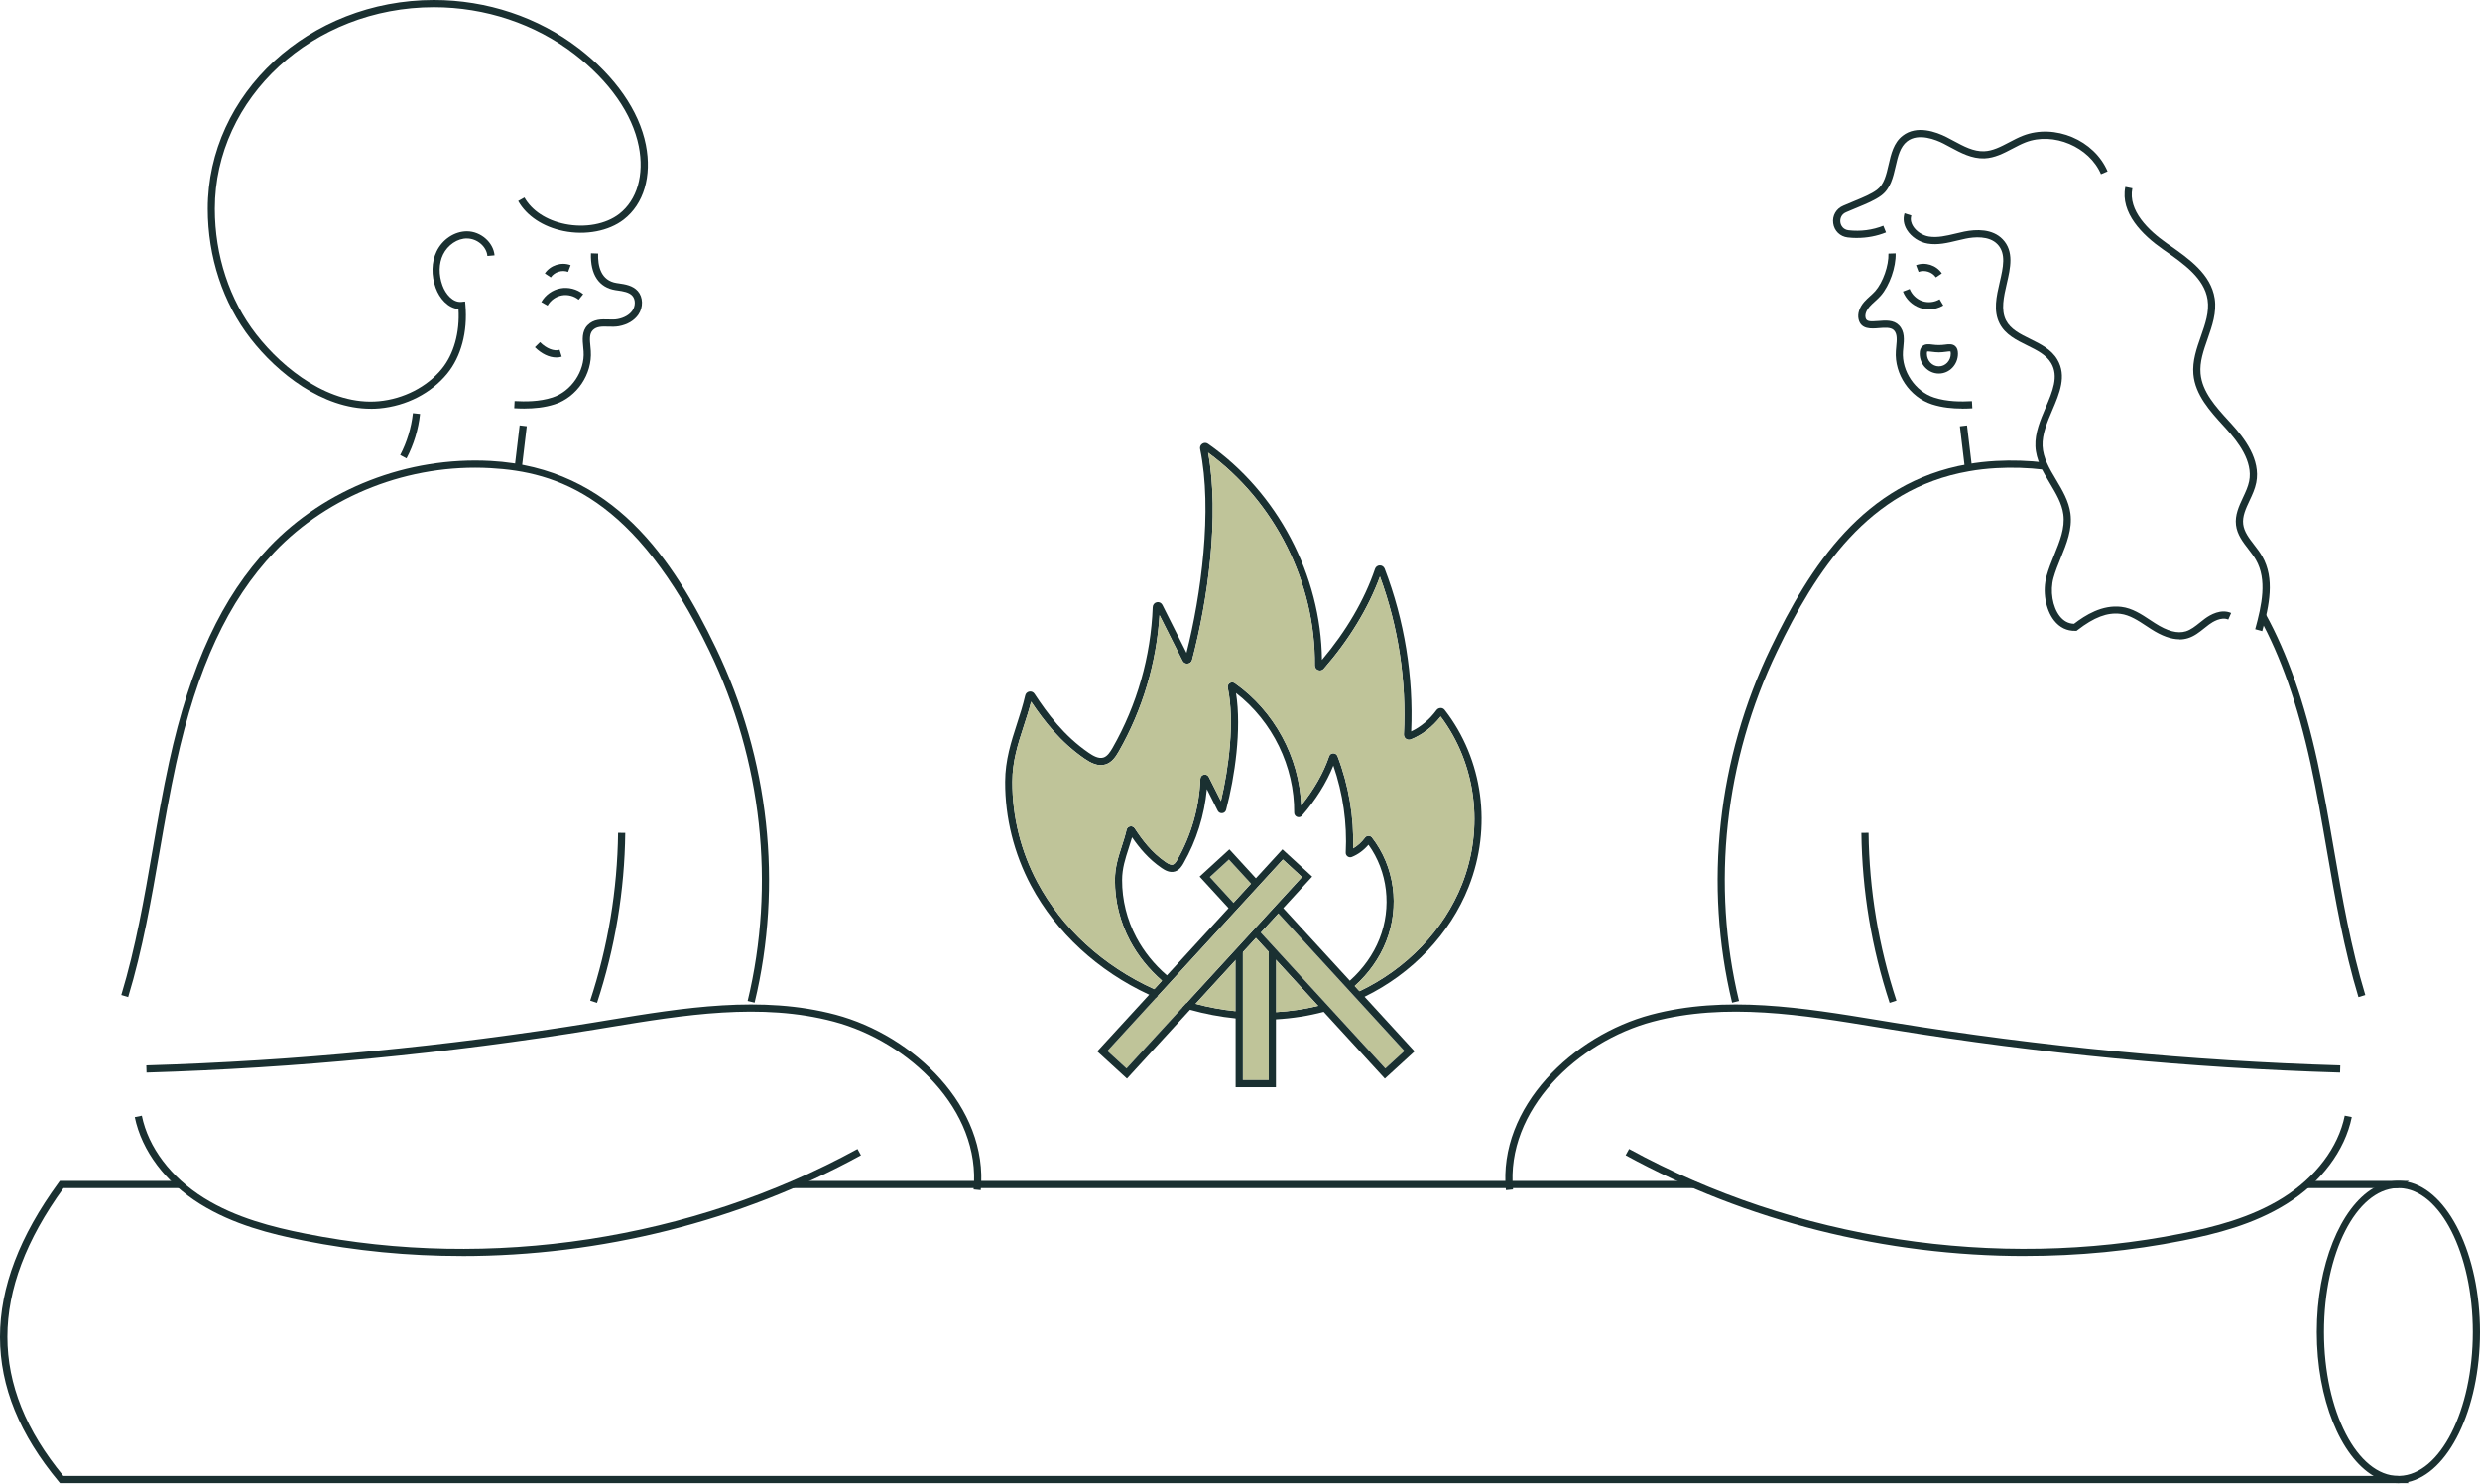
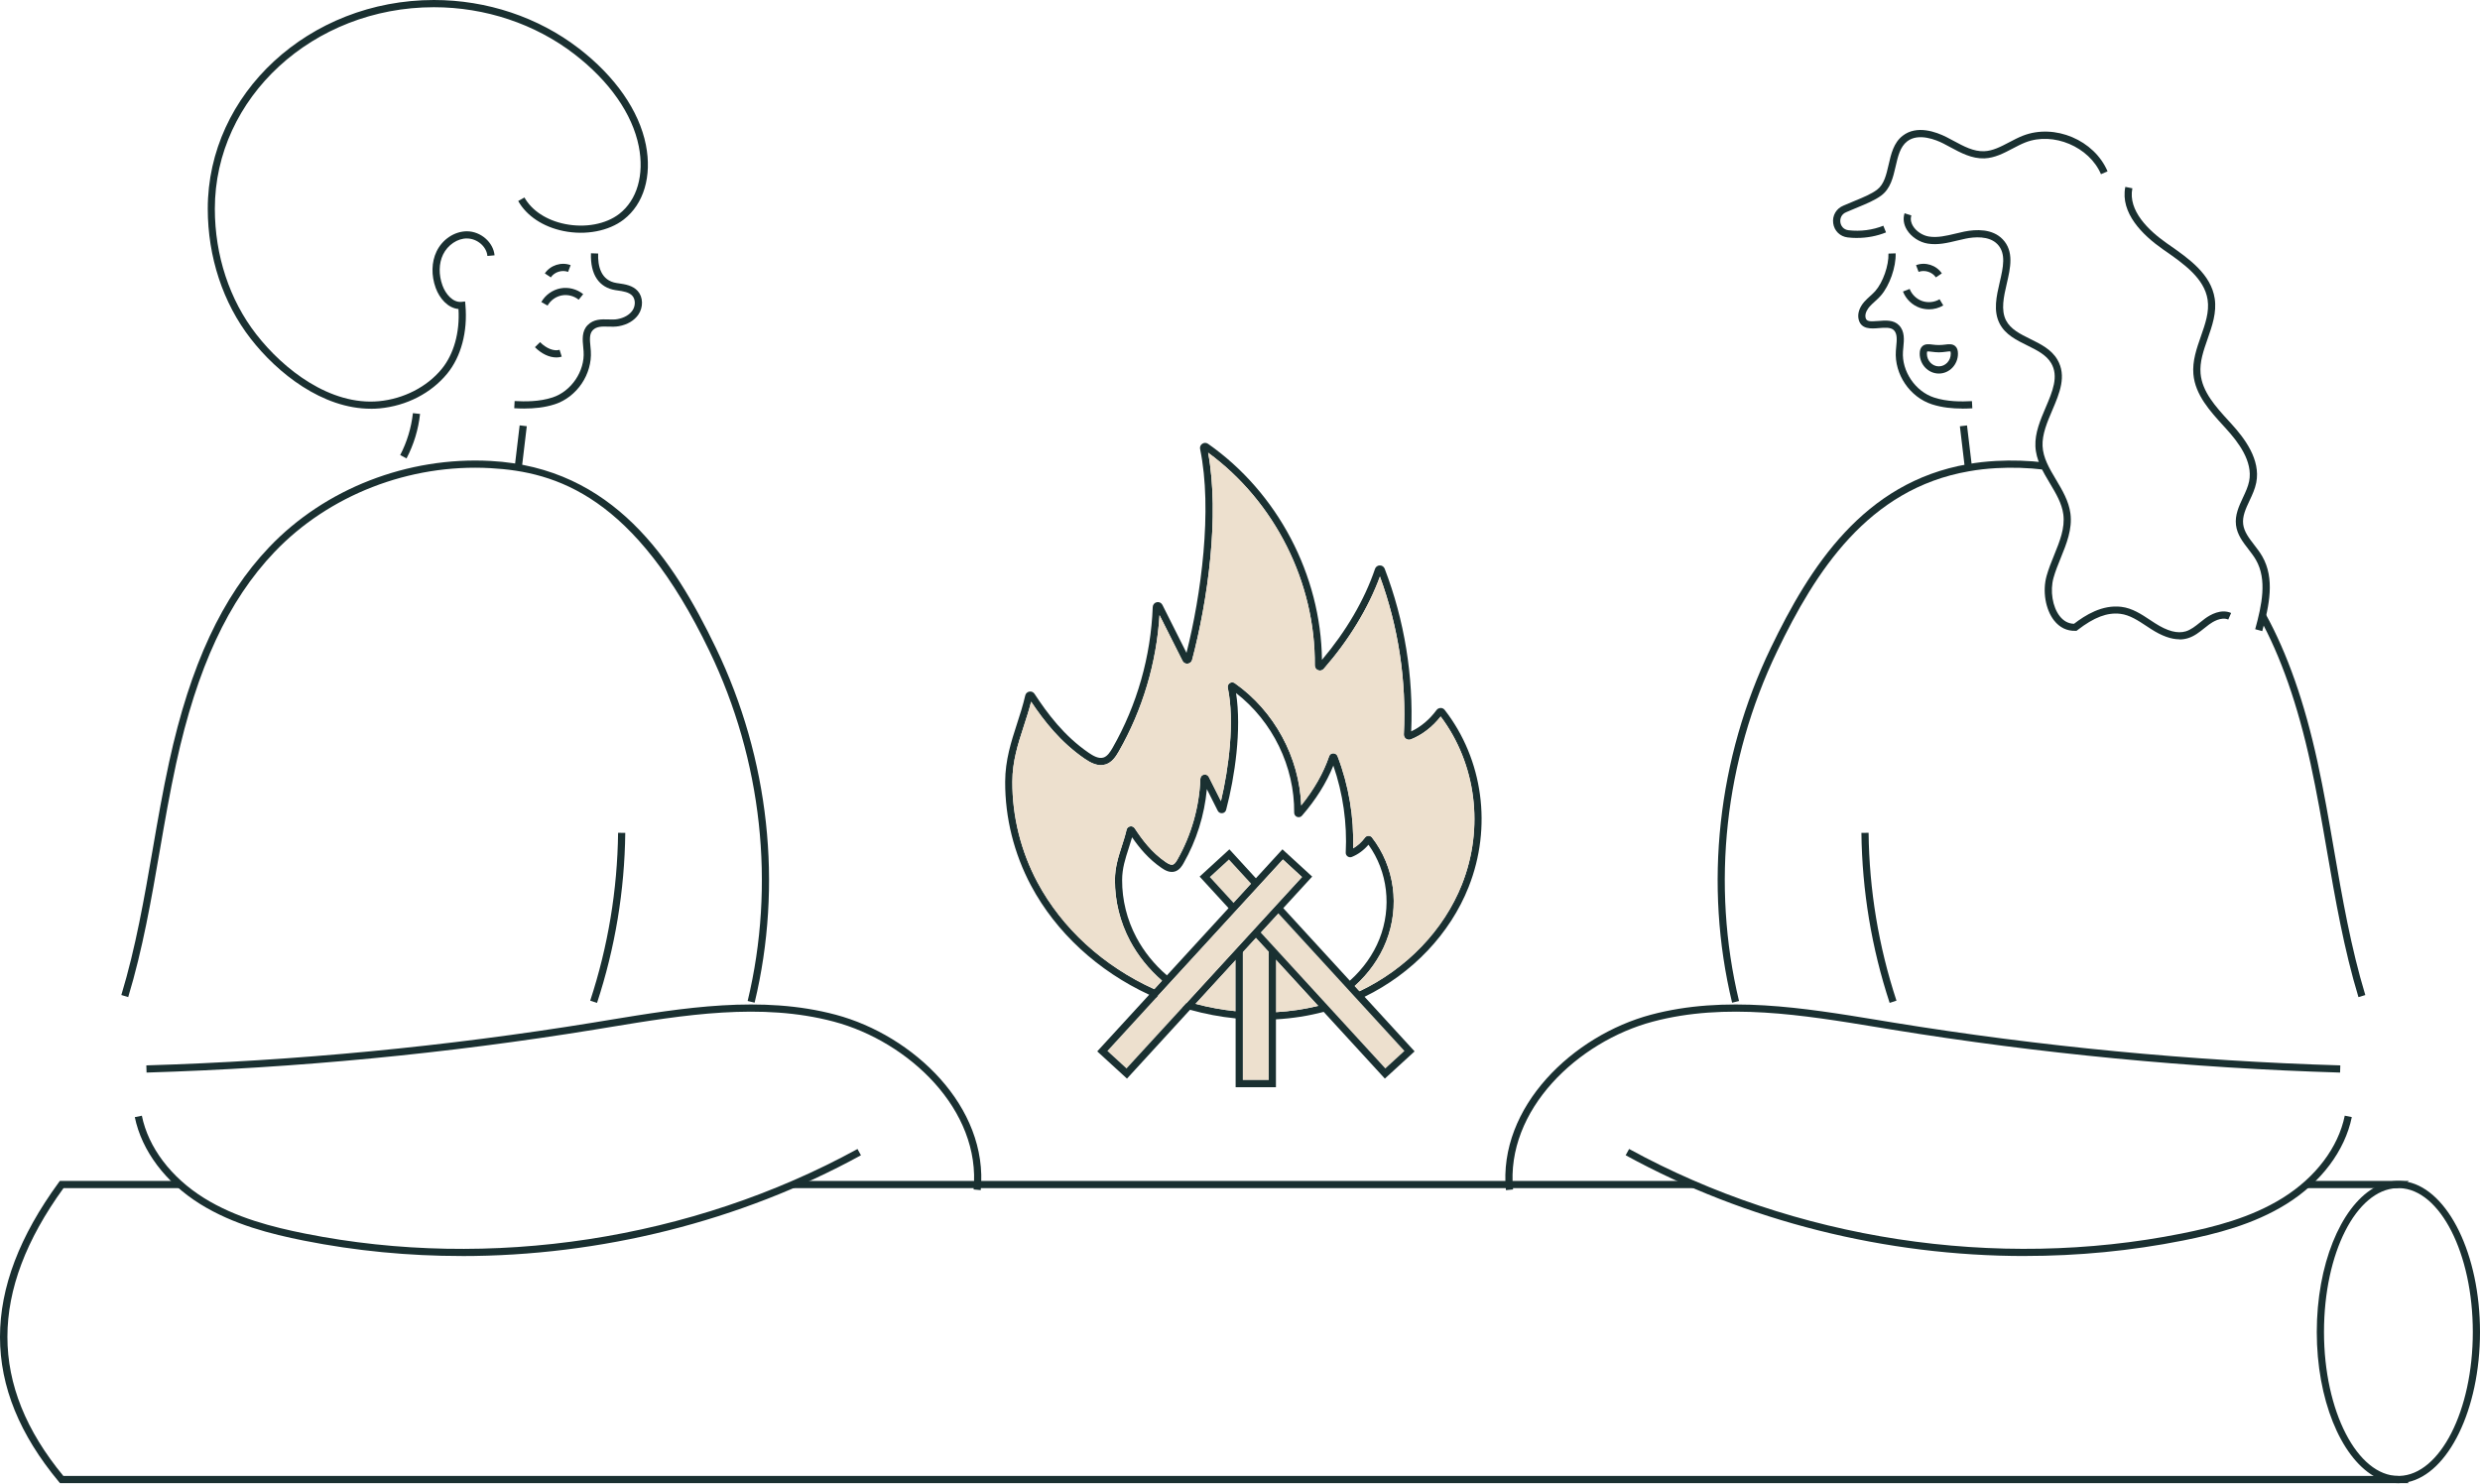
<svg xmlns="http://www.w3.org/2000/svg" id="Layer_2" data-name="Layer 2" viewBox="0 0 690.41 412.9">
  <defs>
    <style>
      .cls-1 {
        fill: #1a3031;
      }

      .cls-2 {
-         fill: #bfc499;
+         fill: #ede0ce;
      }
    </style>
  </defs>
  <g id="Layer_1-2" data-name="Layer 1">
    <g>
      <path class="cls-1" d="M667.68,330.34v.42h0c.11,0,.22,0,.33,0l-.34-.43ZM670.25,329.03c-.65-.14-1.31-.22-1.97-.26-.2,0-.39,0-.59,0s-.39,0-.59,0c-2.2.11-4.34.8-6.35,2-9.15,5.44-15.78,21.34-15.78,40.06s6.64,34.64,15.8,40.07c2.19,1.3,4.51,2,6.92,2,.87,0,1.73-.09,2.58-.27,11.31-2.38,20.14-20.22,20.14-41.8s-8.84-39.44-20.16-41.8ZM668.02,410.89c-.11.01-.22.01-.33.01h0c-11.43-.01-20.71-17.99-20.71-40.07s9-39.51,20.19-40.06c.17,0,.34,0,.52,0h0c.11,0,.22,0,.33,0,11.27.34,20.39,18.18,20.39,40.06s-9.12,39.72-20.39,40.06Z" />
      <path class="cls-1" d="M154.85,99.51c-1.94,0-4.1-1.01-5.93-2.85l1.42-1.41c1.77,1.78,3.91,2.61,5.44,2.13l.6,1.91c-.48.15-1,.23-1.52.23Z" />
      <path class="cls-1" d="M152.44,85.07l-1.74-.98c1.11-1.97,3.1-3.39,5.32-3.81,2.22-.42,4.59.19,6.34,1.61l-1.26,1.55c-1.3-1.06-3.06-1.51-4.71-1.2-1.65.31-3.12,1.37-3.95,2.83Z" />
      <path class="cls-1" d="M153.34,77.22l-1.66-1.11c1.53-2.28,4.62-3.27,7.18-2.29l-.71,1.87c-1.69-.64-3.8.03-4.81,1.53Z" />
      <path class="cls-1" d="M146.03,113.74c-1.02,0-1.98-.04-2.87-.09l.11-2c2.96.16,6.84.2,10.54-1,5.23-1.7,9.04-7.33,8.66-12.82-.03-.37-.06-.74-.1-1.12-.21-2.1-.44-4.48,1.2-6.17,1.69-1.74,3.89-1.67,5.83-1.61.9.03,1.75.06,2.52-.09,1.82-.33,3.33-1.2,4.15-2.4.88-1.28.87-3.07-.02-4.08-.91-1.03-2.57-1.28-4.17-1.51l-.5-.07c-4.63-.71-7.07-4.35-6.86-10.27l2,.07c-.12,3.37.69,7.54,5.17,8.22l.49.07c1.86.27,3.98.59,5.38,2.17,1.49,1.68,1.56,4.49.17,6.53-1.13,1.66-3.06,2.81-5.44,3.24-.97.18-1.97.15-2.94.12-1.75-.05-3.26-.1-4.33,1-1,1.03-.82,2.75-.64,4.58.04.4.08.79.1,1.18.44,6.47-3.87,12.86-10.04,14.86-2.88.93-5.81,1.18-8.4,1.18Z" />
      <rect class="cls-1" x="138.76" y="123.65" width="12.33" height="2" transform="translate(4.02 253.83) rotate(-83.21)" />
      <path class="cls-1" d="M113.18,127.62l-1.77-.93c1.88-3.6,3.1-7.63,3.54-11.67l1.99.22c-.47,4.34-1.74,8.5-3.76,12.37Z" />
      <path class="cls-1" d="M210.08,279.14l-1.94-.47c7.79-32.39,4.01-66.99-10.64-97.42-20.72-43.05-42.46-49.9-60.98-50.92-22.53-1.25-45,7.5-60.13,23.38-12.85,13.49-21.54,32.2-27.36,58.88-1.75,8.03-3.18,16.29-4.56,24.28-2.33,13.47-4.74,27.4-8.78,40.72l-1.91-.58c4-13.21,6.4-27.07,8.72-40.48,1.38-8.01,2.82-16.29,4.58-24.36,5.9-27.05,14.75-46.07,27.86-59.84,15.52-16.3,38.59-25.27,61.69-24,34.05,1.88,50.79,27.37,62.67,52.05,14.85,30.84,18.68,65.92,10.78,98.76Z" />
      <path class="cls-1" d="M273.03,331.33l-1.99-.19c2.12-22.2-18.12-41.19-38.91-46.72-20.25-5.39-41.75-1.86-62.55,1.56l-4.01.66c-41.13,6.69-83.11,10.71-124.77,11.96l-.06-2c41.57-1.24,83.46-5.25,124.51-11.93l4-.66c21.01-3.45,42.73-7.02,63.39-1.52,21.59,5.75,42.6,25.59,40.39,48.84Z" />
      <path class="cls-1" d="M128.56,349.67c-14.82,0-29.6-1.42-44.04-4.3-9.06-1.81-19.57-4.43-28.78-10.16-9.66-6.01-16.29-14.83-18.21-24.2l1.96-.4c1.8,8.84,8.11,17.18,17.3,22.91,8.93,5.56,19.22,8.12,28.11,9.9,51.6,10.31,107.66,1.73,153.82-23.54l.96,1.75c-33.64,18.42-72.51,28.05-111.13,28.05Z" />
      <rect class="cls-1" x="220.74" y="328.77" width="250.79" height="2" />
      <polygon class="cls-1" points="668.02 330.78 667.69 330.35 667.69 330.77 642.16 330.77 642.16 328.77 670.59 328.77 668.02 330.78" />
      <path class="cls-1" d="M670.63,412.9H16.7l-.3-.36c-21.85-26.23-21.87-53.49-.04-83.36l.3-.41h33.45v2H17.68c-20.81,28.72-20.82,54.94-.04,80.13h650.05v.42l.34-.43,2.6,2.01Z" />
      <path class="cls-1" d="M166.21,279.2l-1.9-.62c4.96-15.11,7.57-30.83,7.76-46.73l2,.02c-.19,16.11-2.83,32.03-7.86,47.33Z" />
      <path class="cls-1" d="M537,86.11c-.85,0-1.7-.14-2.51-.41-2.14-.73-3.9-2.43-4.72-4.54l1.86-.72c.61,1.56,1.92,2.82,3.5,3.37,1.59.54,3.39.36,4.83-.5l1.03,1.72c-1.21.72-2.6,1.09-4,1.09Z" />
      <path class="cls-1" d="M538.93,77.22c-1.01-1.5-3.12-2.18-4.81-1.53l-.71-1.87c2.57-.98,5.66,0,7.18,2.29l-1.66,1.11Z" />
      <path class="cls-1" d="M546.23,113.74c-2.59,0-5.52-.25-8.4-1.18-6.17-2-10.48-8.39-10.04-14.86.03-.38.07-.78.1-1.18.18-1.83.35-3.56-.64-4.58-.85-.87-2.54-.73-4.17-.6-2.11.18-4.99.42-5.66-2.45-.36-1.54.21-3.3,1.55-4.84.52-.59,1.09-1.11,1.64-1.61.53-.48,1.03-.93,1.46-1.42,2.13-2.43,3.77-7.11,3.66-10.42l2-.07c.13,3.82-1.69,9-4.16,11.81-.51.58-1.08,1.09-1.62,1.59-.53.48-1.04.94-1.48,1.44-.43.5-1.41,1.79-1.11,3.08.24,1.02,1.05,1.12,3.54.91,2-.17,4.26-.36,5.77,1.2,1.64,1.69,1.41,4.07,1.2,6.17-.04.38-.07.75-.1,1.12-.38,5.49,3.43,11.12,8.66,12.82,3.7,1.2,7.57,1.16,10.54,1l.11,2c-.89.05-1.85.09-2.87.09Z" />
      <rect class="cls-1" x="546.34" y="118.48" width="2" height="12.33" transform="translate(-10.9 65.62) rotate(-6.79)" />
      <path class="cls-1" d="M482.2,279.14c-7.9-32.85-4.08-67.92,10.77-98.76,10.82-22.48,25.79-46.13,54.86-51.16,2.45-.44,5.09-.74,7.81-.89,4.5-.25,9.09-.1,13.64.43l-.24,1.99c-4.44-.53-8.91-.67-13.3-.42-2.65.15-5.2.44-7.58.87-28.18,4.88-42.81,28.04-53.4,50.06-14.65,30.43-18.42,65.02-10.63,97.42l-1.94.47Z" />
      <path class="cls-1" d="M656.57,277.59c-4.04-13.34-6.45-27.28-8.78-40.77-1.38-7.97-2.8-16.21-4.55-24.23-3.59-16.46-8.26-29.79-14.29-40.76l1.75-.96c6.12,11.14,10.86,24.65,14.49,41.3,1.75,8.06,3.18,16.32,4.56,24.32,2.32,13.43,4.72,27.31,8.73,40.53l-1.91.58Z" />
      <path class="cls-1" d="M419.23,331.33c-2.22-23.25,18.79-43.09,40.39-48.84,20.66-5.5,42.38-1.93,63.39,1.52l4,.66c41.05,6.68,82.94,10.69,124.51,11.93l-.06,2c-41.66-1.24-83.64-5.27-124.77-11.96l-4.01-.66c-20.8-3.42-42.3-6.95-62.55-1.56-20.79,5.53-41.03,24.52-38.91,46.72l-1.99.19Z" />
      <path class="cls-1" d="M563.7,349.67c-38.62,0-77.48-9.63-111.13-28.05l.96-1.75c46.16,25.27,102.22,33.85,153.82,23.54,8.89-1.78,19.18-4.34,28.11-9.9,9.19-5.72,15.5-14.07,17.3-22.91l1.96.4c-1.91,9.37-8.55,18.19-18.21,24.2-9.2,5.73-19.71,8.35-28.78,10.16-14.44,2.88-29.22,4.3-44.04,4.3Z" />
      <path class="cls-1" d="M526.06,279.2c-5.03-15.3-7.67-31.23-7.86-47.33l2-.02c.18,15.9,2.79,31.62,7.76,46.73l-1.9.62Z" />
      <g>
        <path class="cls-1" d="M369.1,281.55c-.2.05-.4.11-.6.15-4.28,1.13-8.75,1.83-13.29,2.08-.32.03-.64.05-.96.06l-.09-2c.35-.01.7-.03,1.05-.06,4.01-.23,7.95-.82,11.76-1.75.27-.06.54-.13.8-.2.11-.03.22-.05.32-.09.16-.03.32-.08.48-.12l.53,1.93Z" />
        <path class="cls-1" d="M402.18,197.63c-.28-.34-.7-.57-1.15-.52-.44,0-.85.22-1.12.58-1.96,2.65-4.38,4.68-7.05,5.93.67-15.32-1.88-30.96-7.38-45.3-.23-.57-.77-.93-1.38-.91-.6.01-1.12.4-1.31.97-2.91,8.59-8,17.31-14.77,25.33-.28-23.64-12.33-46.58-31.69-60.14-.48-.35-1.11-.37-1.61-.04-.5.32-.75.91-.62,1.49,3.52,16.95.24,40.78-3.79,56.73l-6.7-13.34c-.3-.59-.93-.9-1.57-.76-.65.14-1.1.68-1.13,1.35-.51,13.72-4.37,27.28-11.17,39.19-.65,1.13-1.44,2.37-2.55,2.71-1.32.42-2.88-.48-4.1-1.32-6.91-4.74-11.51-10.96-15.09-16.42-.32-.49-.89-.73-1.45-.62-.57.1-1.01.53-1.13,1.08-.63,2.75-1.48,5.38-2.31,7.92-1.6,4.95-3.26,10.06-3.28,16.1-.04,10.02,2.46,20.01,7.2,28.91,6.95,13.01,18.59,23.76,32.89,30.38.42.19.84.38,1.26.57l.66.29.48-.53,34.83-37.98,5.32,4.88-32.23,35.16-1.09,1.19,1.55.45c.2.06.39.11.59.16h.01c4.15,1.16,8.4,1.97,12.69,2.4.3.03.61.06.91.09l.17-1.99c-.36-.03-.72-.07-1.08-.11-3.76-.38-7.51-1.07-11.17-2.04l11.17-12.18,2-2.19,3.65-3.98,1.36-1.48,4.9-5.34,1.35-1.48,8.05-8.78-8.28-7.59-7.39,8.06-1.35,1.48-4.9,5.35-1.36,1.48-17.16,18.72-1.36,1.48-2.16,2.36c-14.18-6.42-25.71-16.97-32.54-29.77-4.59-8.61-7-18.28-6.97-27.96.01-5.73,1.55-10.47,3.18-15.49.71-2.19,1.45-4.44,2.05-6.81,3.58,5.35,8.16,11.26,14.9,15.88,1.59,1.09,3.69,2.26,5.83,1.58,1.79-.56,2.84-2.16,3.68-3.63,6.61-11.56,10.5-24.64,11.33-37.93l6.41,12.74c.27.54.83.84,1.43.77.6-.06,1.08-.47,1.23-1.05,4.34-16.46,7.71-40.02,4.46-57.68,18.58,13.6,29.92,36.15,29.7,59.22,0,.6.36,1.13.93,1.34.56.21,1.18.05,1.57-.4,7.04-8.07,12.42-16.92,15.63-25.68,5.13,13.95,7.43,29.1,6.66,43.94-.02.5.21.96.62,1.24.4.27.9.33,1.34.15,3.12-1.25,5.98-3.44,8.29-6.37,9.89,13.16,12.16,31,5.92,46.75-5.04,12.7-15.41,23.51-28.52,29.74-.22.1-.44.21-.66.31l.83,1.82c.42-.19.83-.39,1.24-.59,13.31-6.49,23.82-17.56,28.96-30.54,6.61-16.64,4.06-35.54-6.66-49.33Z" />
        <polygon class="cls-2" points="362.47 244.16 330.24 279.32 329.15 280.51 313.61 297.45 308.29 292.58 321.84 277.79 322.32 277.26 357.15 239.28 362.47 244.16" />
        <polygon class="cls-1" points="331.71 280.67 331.3 281.12 331.29 281.12 313.74 300.28 305.46 292.7 319.92 276.93 320.85 275.91 322.32 277.26 321.84 277.79 308.29 292.58 313.61 297.45 329.15 280.51 330.24 279.32 331.71 280.67" />
        <polygon class="cls-2" points="348.28 245.99 343.38 251.34 336.8 244.16 342.12 239.28 348.28 245.99" />
        <polygon class="cls-1" points="350.37 245.32 348.9 246.67 348.28 245.99 342.12 239.28 336.8 244.16 343.38 251.34 344.11 252.14 342.64 253.49 342.02 252.82 333.97 244.04 342.25 236.45 349.63 244.51 350.37 245.32" />
        <polygon class="cls-2" points="390.98 292.58 385.66 297.45 351 259.64 355.9 254.3 390.98 292.58" />
        <polygon class="cls-1" points="393.81 292.7 385.53 300.28 368.5 281.7 366.97 280.03 355.21 267.2 353.95 265.83 353.95 265.82 353.51 265.34 353.21 265.01 349.64 261.12 348.9 260.31 350.37 258.96 351 259.64 385.66 297.45 390.98 292.58 355.9 254.3 355.16 253.49 356.63 252.14 357.25 252.82 375.78 273.03 377.13 274.5 378.47 275.96 379.88 277.5 393.81 292.7" />
        <polygon class="cls-2" points="353.21 265.01 353.21 300.68 345.99 300.68 345.99 265.1 349.64 261.12 353.21 265.01" />
        <path class="cls-2" d="M343.99,267.29v14.22c-3.76-.38-7.51-1.07-11.17-2.04l11.17-12.18Z" />
        <path class="cls-2" d="M366.97,280.03c-3.81.93-7.75,1.52-11.76,1.75v-14.58l11.76,12.83Z" />
        <polygon class="cls-1" points="355.21 264.63 355.21 302.68 343.99 302.68 343.99 264.72 345.99 264.72 345.99 300.68 353.21 300.68 353.21 264.63 355.21 264.63" />
        <path class="cls-1" d="M381.92,233.11c-.26-.28-.62-.44-1.01-.41-.37.02-.72.22-.93.51-.94,1.26-2.06,2.27-3.29,2.97.28-8.69-1.21-17.54-4.34-25.68-.2-.49-.69-.78-1.21-.78-.53.02-.98.36-1.13.85-1.56,4.59-4.22,9.27-7.76,13.65-.53-13.41-7.49-26.3-18.51-34.03-.42-.29-.96-.29-1.39-.02-.42.28-.64.78-.54,1.31,1.94,9.35.27,22.39-1.91,31.54l-3.38-6.72c-.26-.5-.83-.77-1.38-.64-.55.12-.95.6-.97,1.17-.3,7.88-2.52,15.66-6.41,22.5-.34.58-.74,1.22-1.23,1.37-.47.15-1.11-.08-2.02-.71-3.93-2.69-6.56-6.26-8.62-9.4-.28-.41-.77-.62-1.27-.53-.49.09-.88.46-.99.95-.36,1.57-.85,3.08-1.32,4.54-.94,2.9-1.91,5.89-1.92,9.45-.03,5.85,1.43,11.71,4.21,16.94,2.21,4.13,5.2,7.86,8.9,11.08.27.23.54.46.81.68l1.27-1.54c-.24-.2-.48-.4-.72-.62-3.54-3.05-6.39-6.6-8.49-10.54-2.63-4.94-4-10.47-3.98-15.99,0-3.25.89-5.96,1.82-8.84.32-1,.65-2.02.95-3.07,2.02,2.93,4.59,6.06,8.22,8.54.91.63,2.29,1.43,3.74.97,1.28-.4,1.99-1.62,2.37-2.29,3.6-6.31,5.82-13.39,6.49-20.63l3.03,6.02c.23.47.72.73,1.24.68.53-.05.95-.41,1.09-.92,2.44-9.26,4.35-22.4,2.76-32.53,10.15,7.86,16.31,20.44,16.19,33.32,0,.52.33,1,.82,1.17.5.18,1.04.04,1.36-.36,3.83-4.39,6.81-9.16,8.72-13.93,2.68,7.73,3.87,16.05,3.45,24.19-.03.43.17.84.52,1.09s.8.31,1.19.14c1.71-.68,3.29-1.84,4.62-3.39,5.36,7.45,6.55,17.41,3.06,26.22-1.72,4.35-4.57,8.35-8.25,11.64-.24.21-.48.42-.73.63l1.29,1.53c.27-.23.53-.46.79-.69,3.91-3.49,6.92-7.75,8.75-12.37,3.88-9.78,2.38-20.87-3.96-29.02Z" />
        <path class="cls-2" d="M406.99,246.22c-5.04,12.7-15.41,23.51-28.52,29.74l-1.34-1.46c3.91-3.49,6.92-7.75,8.75-12.37,3.88-9.78,2.38-20.87-3.96-29.02-.26-.28-.62-.44-1.01-.41-.37.02-.72.22-.93.51-.94,1.26-2.06,2.27-3.29,2.97.28-8.69-1.21-17.54-4.34-25.68-.2-.49-.69-.78-1.21-.78-.53.02-.98.36-1.13.85-1.56,4.59-4.22,9.27-7.76,13.65-.53-13.41-7.49-26.3-18.51-34.03-.42-.29-.96-.29-1.39-.02-.42.28-.64.78-.54,1.31,1.94,9.35.27,22.39-1.91,31.54l-3.38-6.72c-.26-.5-.83-.77-1.38-.64-.55.12-.95.6-.97,1.17-.3,7.88-2.52,15.66-6.41,22.5-.34.58-.74,1.22-1.23,1.37-.47.15-1.11-.08-2.02-.71-3.93-2.69-6.56-6.26-8.62-9.4-.28-.41-.77-.62-1.27-.53-.49.09-.88.46-.99.95-.36,1.57-.85,3.08-1.32,4.54-.94,2.9-1.91,5.89-1.92,9.45-.03,5.85,1.43,11.71,4.21,16.94,2.21,4.13,5.2,7.86,8.9,11.08l-2.16,2.36c-14.18-6.42-25.71-16.97-32.54-29.77-4.59-8.61-7-18.28-6.97-27.96.01-5.73,1.55-10.47,3.18-15.49.71-2.19,1.45-4.44,2.05-6.81,3.58,5.35,8.16,11.26,14.9,15.88,1.59,1.09,3.69,2.26,5.83,1.58,1.79-.56,2.84-2.16,3.68-3.63,6.61-11.56,10.5-24.64,11.33-37.93l6.41,12.74c.27.54.83.84,1.43.77.6-.06,1.08-.47,1.23-1.05,4.34-16.46,7.71-40.02,4.46-57.68,18.58,13.6,29.92,36.15,29.7,59.22,0,.6.36,1.13.93,1.34.56.21,1.18.05,1.57-.4,7.04-8.07,12.42-16.92,15.63-25.68,5.13,13.95,7.43,29.1,6.66,43.94-.02.5.21.96.62,1.24.4.27.9.33,1.34.15,3.12-1.25,5.98-3.44,8.29-6.37,9.89,13.16,12.16,31,5.92,46.75Z" />
        <path class="cls-1" d="M367.77,280.47l.72-.31-.4-.42h-.01l-.28-.29-.03-.98v.95l-.68-.68.68.73v1Z" />
        <polygon class="cls-1" points="354.95 266.73 353.47 265.39 354.1 264.7 354.76 265.29 355.68 265.91 355.58 266.04 354.95 266.73" />
      </g>
      <path class="cls-1" d="M544.32,96.36c-.78-.69-1.83-.55-2.94-.41-1.05.14-2.2.14-3.24,0-1.12-.14-2.17-.28-2.95.41-.51.45-.76,1.14-.76,2.1,0,3.05,2.39,5.53,5.33,5.53s5.32-2.48,5.32-5.53c0-.96-.25-1.65-.76-2.1ZM539.76,101.99c-1.84,0-3.33-1.58-3.33-3.53,0-.41.07-.56.07-.59.18-.08.9.01,1.38.07.56.07,1.19.15,1.88.15s1.32-.08,1.87-.15c.48-.07,1.21-.16,1.36-.09,0,0,.09.13.09.61,0,1.95-1.49,3.53-3.32,3.53Z" />
      <path class="cls-1" d="M606.75,177.98c-2.33,0-4.95-.94-7.91-2.85-.43-.28-.86-.56-1.3-.85-2.28-1.51-4.64-3.07-7.22-3.39-3.66-.45-7.35.95-11.97,4.53l-.26.2h-.33c-2.34.07-4.39-.92-5.93-2.89-2.4-3.07-3.26-8.18-2.07-12.42.55-1.96,1.33-3.9,2.09-5.76,1.57-3.87,3.06-7.53,2.56-11.35-.4-3.05-2.02-5.76-3.73-8.63-1.91-3.19-3.88-6.5-4.04-10.34-.16-3.71,1.38-7.31,2.86-10.79,1.9-4.45,3.69-8.66,1.53-12.33-1.37-2.33-3.95-3.6-6.68-4.95-2.99-1.47-6.09-3-7.67-6.07-1.82-3.54-.88-7.61.03-11.55.95-4.09,1.84-7.96-.63-10.54-2.34-2.45-6.54-2.04-8.83-1.57-.79.16-1.58.35-2.37.54-2.65.64-5.4,1.31-8.2.85-2.33-.37-4.61-1.87-5.81-3.83-.91-1.47-1.14-3.11-.66-4.61l1.9.61c-.39,1.2.04,2.27.46,2.96.9,1.46,2.67,2.62,4.42,2.9,2.41.38,4.84-.2,7.42-.82.81-.2,1.63-.39,2.44-.56,3.3-.66,7.82-.83,10.68,2.15,3.21,3.36,2.16,7.95,1.13,12.38-.83,3.59-1.68,7.3-.2,10.19,1.28,2.48,3.95,3.8,6.77,5.19,2.88,1.42,5.85,2.88,7.52,5.73,2.67,4.54.59,9.41-1.42,14.12-1.4,3.28-2.84,6.67-2.7,9.92.14,3.33,1.9,6.28,3.76,9.4,1.74,2.92,3.54,5.94,4,9.4.57,4.35-1.09,8.43-2.69,12.37-.74,1.82-1.5,3.69-2.02,5.55-1.01,3.61-.28,8.09,1.72,10.65,1.08,1.38,2.42,2.1,3.99,2.14,3.15-2.41,7.84-5.37,13.17-4.72,3.06.37,5.61,2.07,8.08,3.71.42.28.85.56,1.27.83,3.48,2.24,6.29,2.98,8.6,2.28,1.42-.44,2.64-1.41,3.92-2.44.47-.37.93-.75,1.41-1.1,1.52-1.11,4.48-2.8,7.29-1.57l-.8,1.83c-1.96-.85-4.36.66-5.3,1.35-.45.33-.9.69-1.34,1.04-1.38,1.11-2.8,2.25-4.59,2.8-.75.23-1.53.35-2.35.35Z" />
      <path class="cls-1" d="M629.76,175.7l-1.93-.53c1.84-6.74,3.37-13.79.2-19.3-.58-1.01-1.31-1.96-2.08-2.96-1.55-2-3.15-4.08-3.47-6.73-.34-2.78.82-5.26,1.94-7.66.73-1.55,1.41-3.02,1.72-4.55,1.11-5.56-3.12-10.99-6.39-14.59l-.72-.79c-3.71-4.06-7.92-8.66-8.41-14.44-.31-3.64.9-7.12,2.08-10.49,1.23-3.51,2.39-6.83,1.88-10.22-.89-5.96-6.7-10.02-11.82-13.6l-.72-.5c-5.53-3.88-11.83-10.03-10.37-17.31l1.96.39c-1.25,6.22,4.51,11.74,9.55,15.28l.72.5c5.45,3.81,11.64,8.13,12.66,14.94.58,3.88-.72,7.59-1.97,11.18-1.16,3.31-2.25,6.44-1.97,9.66.44,5.11,4.23,9.26,7.9,13.27l.73.8c3.56,3.92,8.15,9.87,6.87,16.32-.35,1.77-1.12,3.42-1.87,5.01-1.05,2.24-2.04,4.36-1.77,6.56.26,2.11,1.63,3.88,3.07,5.75.78,1.01,1.59,2.06,2.24,3.19,3.55,6.18,1.95,13.68,0,20.82Z" />
      <path class="cls-1" d="M516.96,66.25c-.85,0-1.71-.05-2.57-.15-2.12-.24-3.75-1.82-4.04-3.94-.3-2.12.84-4.1,2.83-4.91.51-.21,1.01-.42,1.51-.64.58-.25,1.21-.51,1.86-.78,2.07-.85,4.41-1.82,5.96-2.98,2-1.49,2.61-4.16,3.26-6.98.69-3.01,1.4-6.13,3.92-8.08,3.93-3.06,9.34-1.07,12.22.39.65.33,1.3.68,1.95,1.03,2.86,1.54,5.55,2.99,8.49,2.89,2.43-.09,4.64-1.26,6.99-2.49,1.23-.65,2.51-1.32,3.84-1.84,8.84-3.43,19.84,1.22,23.55,9.94l-1.84.78c-3.25-7.63-13.25-11.86-20.99-8.86-1.22.47-2.45,1.12-3.63,1.74-2.44,1.28-4.96,2.61-7.84,2.72-3.49.12-6.55-1.53-9.52-3.13-.64-.34-1.27-.69-1.9-1.01-1.97-1-6.91-3.06-10.08-.59-1.95,1.52-2.56,4.16-3.2,6.95-.7,3.05-1.42,6.2-4.01,8.13-1.75,1.3-4.22,2.32-6.4,3.22-.64.26-1.25.52-1.81.76-.52.23-1.03.45-1.56.66-1.39.57-1.73,1.86-1.61,2.79.13.96.81,2.06,2.29,2.23,3.34.38,6.69-.06,9.67-1.26l.75,1.86c-2.52,1.02-5.27,1.54-8.07,1.54Z" />
      <path class="cls-1" d="M103.22,113.79c-13.43,0-25.96-9.87-33.46-19.54-7.69-9.91-11.92-22.74-11.92-36.13C57.83,26.07,86.08,0,120.81,0c14.72,0,29.03,4.78,40.31,13.46,10.17,7.83,16.81,17.37,18.69,26.88,1.72,8.69-.58,16.46-6.17,20.78-4.16,3.22-10.58,4.45-16.75,3.2-5.68-1.15-10.29-4.2-12.63-8.36l1.74-.98c2.06,3.66,6.17,6.35,11.28,7.38,5.62,1.14,11.41.06,15.12-2.82,4.97-3.85,7-10.88,5.43-18.81-1.79-9.03-8.17-18.15-17.95-25.68-10.93-8.41-24.81-13.04-39.09-13.04-33.62,0-60.98,25.18-60.98,56.12,0,12.95,4.08,25.35,11.5,34.9,7.64,9.85,20.64,19.93,34.19,18.66,6.85-.64,13.37-3.98,17.45-8.95,3.39-4.13,5.08-10.18,4.69-16.71-2.99-.26-5.3-3.01-6.34-5.86-1.27-3.5-1.19-7.2.23-10.16,1.61-3.37,5-5.62,8.45-5.62h.08c3.81.04,7.3,3.1,7.62,6.69l-1.99.18c-.23-2.61-2.82-4.84-5.65-4.87-2.66-.07-5.42,1.82-6.7,4.48-1.19,2.48-1.25,5.62-.15,8.62.86,2.37,2.88,4.79,5.28,4.55l1.01-.11.09,1.01c.65,7.4-1.2,14.35-5.07,19.07-4.47,5.46-11.33,8.98-18.81,9.68-.83.08-1.67.11-2.5.11Z" />
    </g>
  </g>
</svg>
